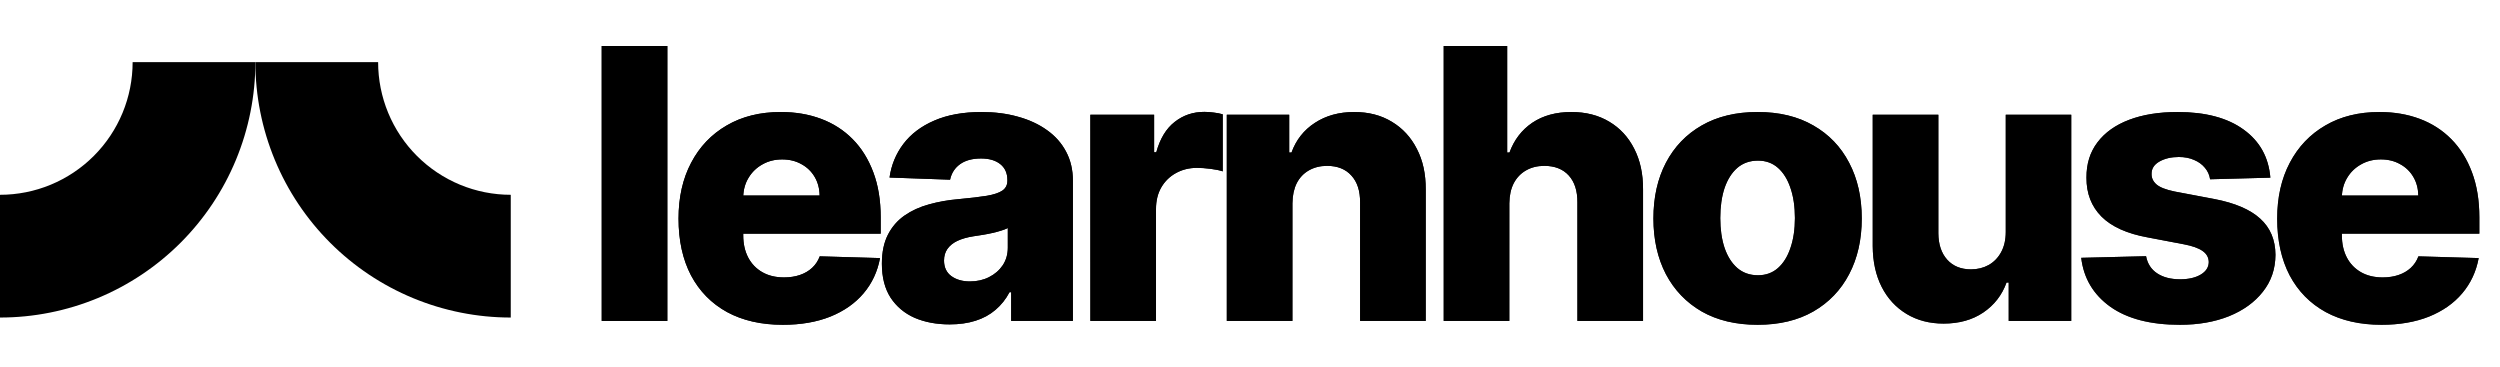
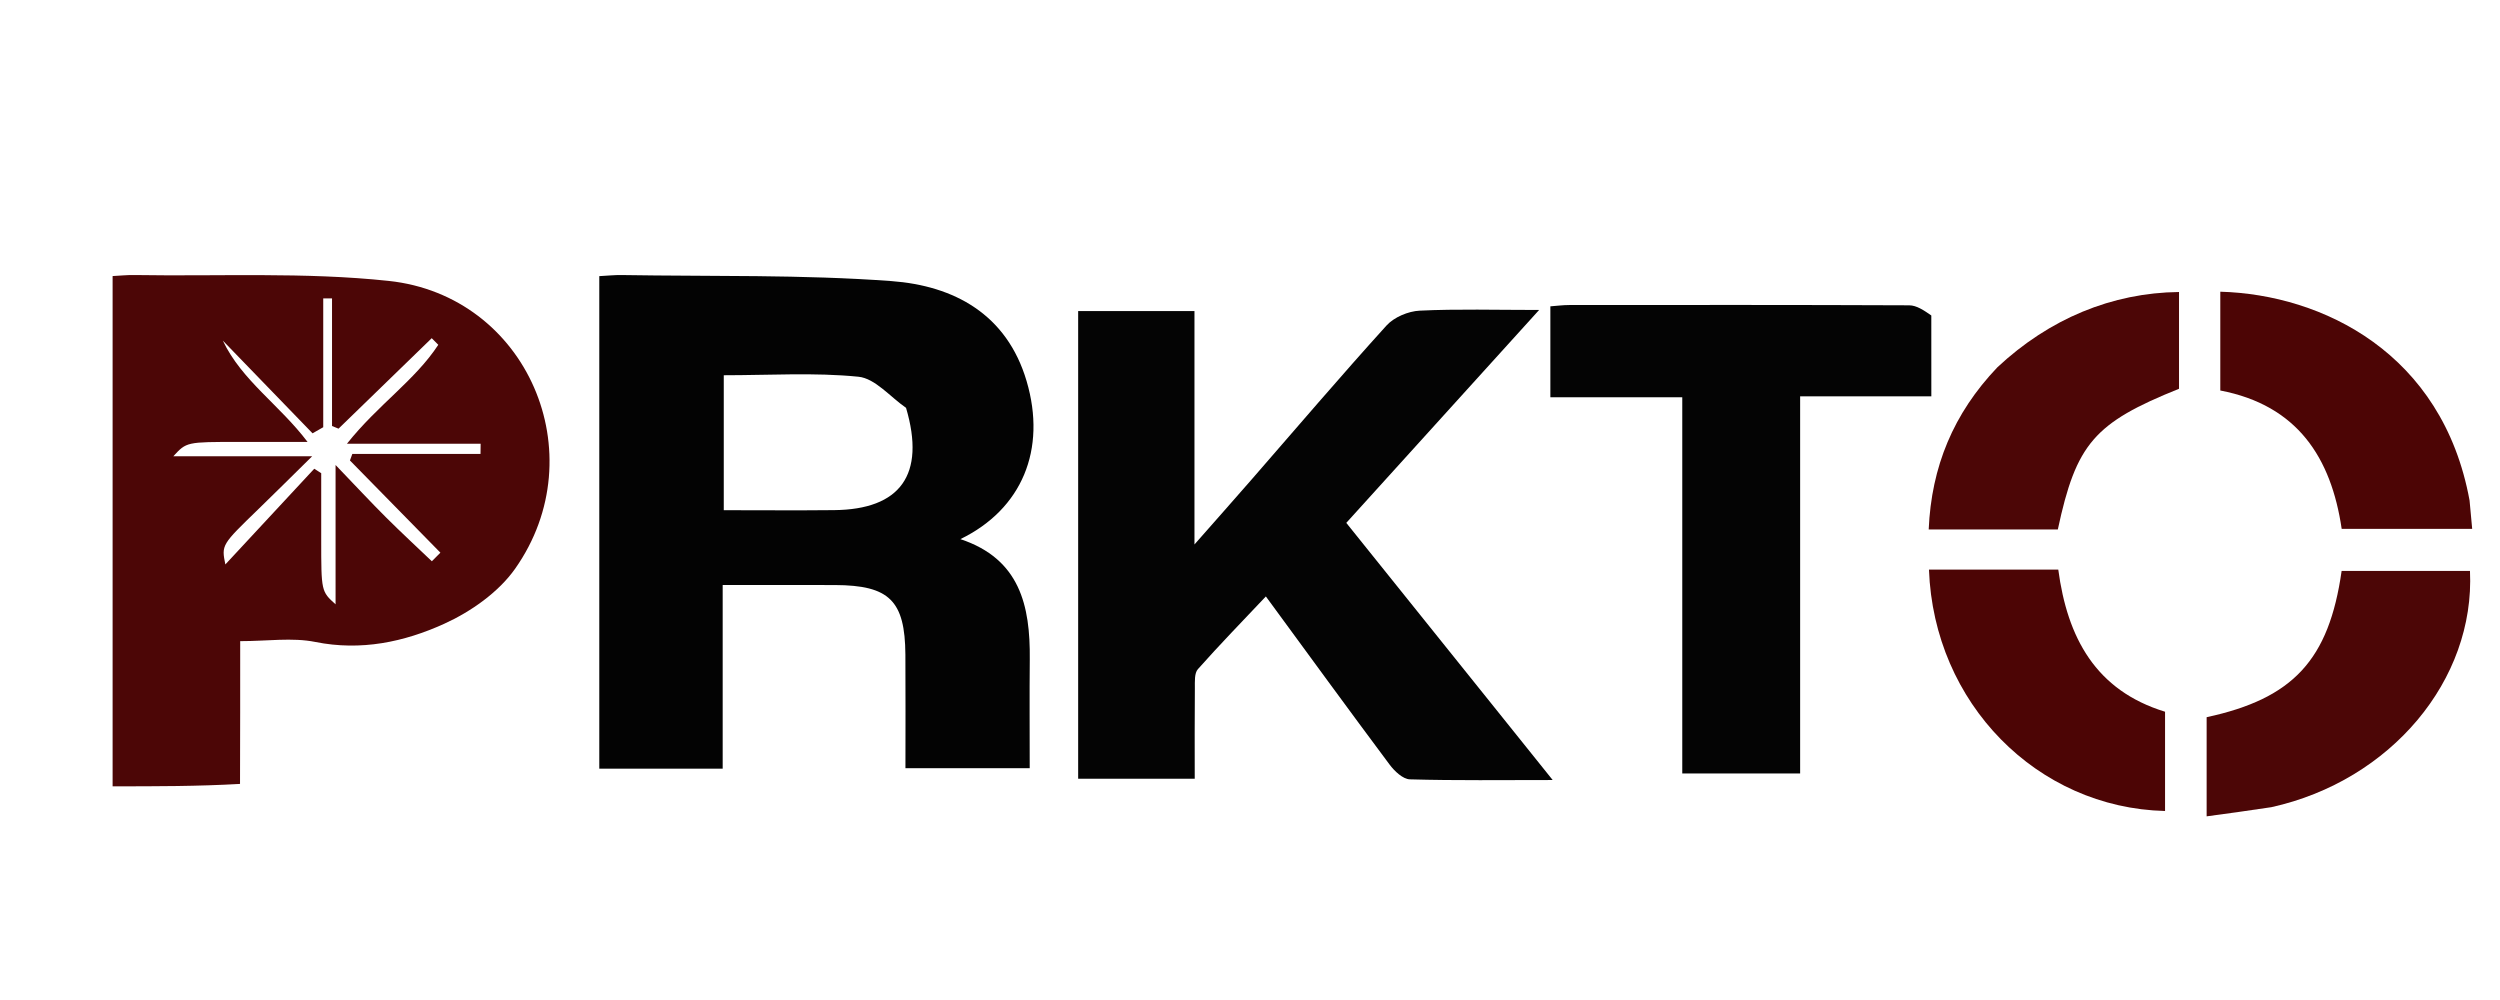
- <svg xmlns="http://www.w3.org/2000/svg" width="1488" height="218" viewBox="0 0 1488 218" fill="none">
-   <path d="M397.206 27.364V191H358.135V27.364H397.206ZM465.944 193.317C453.106 193.317 442.027 190.787 432.705 185.727C423.437 180.613 416.299 173.342 411.292 163.914C406.338 154.432 403.861 143.166 403.861 130.116C403.861 117.438 406.364 106.359 411.372 96.877C416.379 87.342 423.437 79.938 432.545 74.665C441.654 69.338 452.387 66.675 464.745 66.675C473.481 66.675 481.471 68.033 488.715 70.75C495.96 73.466 502.218 77.488 507.492 82.815C512.765 88.141 516.867 94.72 519.797 102.55C522.726 110.327 524.191 119.249 524.191 129.317V139.065H417.524V116.373H487.836C487.783 112.218 486.798 108.516 484.88 105.267C482.962 102.017 480.326 99.487 476.97 97.676C473.667 95.812 469.859 94.88 465.544 94.88C461.176 94.88 457.261 95.865 453.799 97.836C450.336 99.754 447.593 102.39 445.569 105.746C443.545 109.049 442.479 112.804 442.373 117.012V140.103C442.373 145.11 443.358 149.505 445.329 153.287C447.3 157.016 450.097 159.919 453.719 161.996C457.341 164.074 461.656 165.112 466.663 165.112C470.125 165.112 473.268 164.633 476.091 163.674C478.914 162.715 481.338 161.304 483.362 159.439C485.386 157.575 486.904 155.284 487.916 152.568L523.792 153.607C522.3 161.65 519.024 168.654 513.964 174.62C508.957 180.533 502.378 185.141 494.228 188.443C486.079 191.692 476.65 193.317 465.944 193.317ZM565.243 193.077C557.413 193.077 550.462 191.772 544.389 189.162C538.37 186.499 533.603 182.504 530.087 177.177C526.625 171.797 524.893 165.059 524.893 156.962C524.893 150.144 526.092 144.391 528.489 139.704C530.886 135.016 534.189 131.208 538.397 128.278C542.605 125.348 547.452 123.138 552.939 121.646C558.425 120.102 564.284 119.063 570.517 118.53C577.495 117.891 583.114 117.225 587.376 116.533C591.637 115.787 594.727 114.748 596.644 113.417C598.615 112.032 599.6 110.087 599.6 107.584V107.184C599.6 103.083 598.189 99.913 595.366 97.676C592.543 95.439 588.734 94.32 583.94 94.32C578.773 94.32 574.618 95.439 571.475 97.676C568.333 99.913 566.335 103.003 565.483 106.945L529.448 105.666C530.513 98.209 533.256 91.55 537.678 85.691C542.152 79.778 548.278 75.144 556.055 71.788C563.885 68.379 573.287 66.675 584.26 66.675C592.09 66.675 599.308 67.607 605.913 69.471C612.518 71.282 618.271 73.946 623.171 77.461C628.072 80.924 631.854 85.185 634.517 90.245C637.234 95.306 638.592 101.085 638.592 107.584V191H601.838V173.901H600.879C598.695 178.056 595.898 181.572 592.489 184.448C589.134 187.325 585.165 189.482 580.584 190.92C576.056 192.358 570.943 193.077 565.243 193.077ZM577.308 167.509C581.516 167.509 585.298 166.657 588.654 164.952C592.063 163.248 594.78 160.904 596.804 157.921C598.828 154.885 599.84 151.369 599.84 147.374V135.709C598.722 136.295 597.363 136.827 595.765 137.307C594.221 137.786 592.516 138.239 590.652 138.665C588.787 139.091 586.87 139.464 584.899 139.784C582.928 140.103 581.037 140.396 579.226 140.663C575.55 141.249 572.408 142.154 569.798 143.379C567.241 144.604 565.27 146.202 563.885 148.173C562.553 150.091 561.887 152.381 561.887 155.045C561.887 159.093 563.326 162.183 566.202 164.313C569.132 166.444 572.834 167.509 577.308 167.509ZM648.982 191V68.273H686.935V90.645H688.213C690.451 82.548 694.099 76.529 699.16 72.587C704.22 68.592 710.106 66.595 716.818 66.595C718.629 66.595 720.493 66.728 722.411 66.994C724.328 67.207 726.113 67.554 727.764 68.033V101.991C725.9 101.352 723.45 100.846 720.413 100.473C717.43 100.1 714.767 99.913 712.423 99.913C707.789 99.913 703.608 100.952 699.879 103.029C696.203 105.054 693.3 107.903 691.17 111.579C689.092 115.201 688.054 119.462 688.054 124.363V191H648.982ZM769.256 121.007V191H730.184V68.273H767.338V90.805H768.696C771.413 83.294 776.047 77.408 782.599 73.147C789.151 68.832 796.955 66.675 806.01 66.675C814.639 66.675 822.123 68.619 828.462 72.507C834.854 76.343 839.808 81.723 843.324 88.647C846.892 95.519 848.65 103.562 848.597 112.777V191H809.526V120.448C809.579 113.63 807.848 108.303 804.332 104.468C800.87 100.632 796.049 98.715 789.87 98.715C785.769 98.715 782.146 99.62 779.004 101.431C775.914 103.189 773.517 105.719 771.813 109.022C770.161 112.325 769.309 116.32 769.256 121.007ZM898.358 121.007V191H859.287V27.364H897.08V90.805H898.438C901.208 83.241 905.736 77.328 912.021 73.067C918.36 68.805 926.11 66.675 935.272 66.675C943.902 66.675 951.412 68.592 957.804 72.428C964.196 76.21 969.15 81.563 972.666 88.488C976.235 95.412 977.993 103.509 977.939 112.777V191H938.868V120.448C938.921 113.63 937.217 108.303 933.754 104.468C930.292 100.632 925.418 98.715 919.132 98.715C915.031 98.715 911.409 99.62 908.266 101.431C905.176 103.189 902.753 105.719 900.995 109.022C899.29 112.325 898.412 116.32 898.358 121.007ZM1046.12 193.317C1033.23 193.317 1022.15 190.68 1012.88 185.407C1003.66 180.08 996.553 172.676 991.546 163.195C986.592 153.66 984.115 142.607 984.115 130.036C984.115 117.412 986.592 106.359 991.546 96.877C996.553 87.342 1003.66 79.938 1012.88 74.665C1022.15 69.338 1033.23 66.675 1046.12 66.675C1059.01 66.675 1070.06 69.338 1079.28 74.665C1088.54 79.938 1095.66 87.342 1100.61 96.877C1105.62 106.359 1108.12 117.412 1108.12 130.036C1108.12 142.607 1105.62 153.66 1100.61 163.195C1095.66 172.676 1088.54 180.08 1079.28 185.407C1070.06 190.68 1059.01 193.317 1046.12 193.317ZM1046.36 163.834C1051.04 163.834 1055.01 162.396 1058.26 159.519C1061.51 156.643 1063.99 152.648 1065.69 147.534C1067.45 142.42 1068.33 136.508 1068.33 129.796C1068.33 122.978 1067.45 117.012 1065.69 111.898C1063.99 106.785 1061.51 102.79 1058.26 99.913C1055.01 97.037 1051.04 95.599 1046.36 95.599C1041.51 95.599 1037.41 97.037 1034.05 99.913C1030.75 102.79 1028.22 106.785 1026.46 111.898C1024.76 117.012 1023.91 122.978 1023.91 129.796C1023.91 136.508 1024.76 142.42 1026.46 147.534C1028.22 152.648 1030.75 156.643 1034.05 159.519C1037.41 162.396 1041.51 163.834 1046.36 163.834ZM1193.82 138.026V68.273H1232.81V191H1195.57V168.148H1194.3C1191.58 175.659 1186.95 181.625 1180.39 186.046C1173.9 190.414 1166.04 192.598 1156.82 192.598C1148.46 192.598 1141.11 190.68 1134.77 186.845C1128.43 183.01 1123.5 177.657 1119.99 170.785C1116.47 163.86 1114.69 155.764 1114.64 146.495V68.273H1153.71V138.825C1153.76 145.483 1155.52 150.73 1158.98 154.565C1162.44 158.401 1167.16 160.318 1173.12 160.318C1177.01 160.318 1180.5 159.466 1183.59 157.761C1186.73 156.004 1189.21 153.473 1191.02 150.171C1192.88 146.815 1193.82 142.767 1193.82 138.026ZM1351.32 105.746L1315.45 106.705C1315.08 104.148 1314.06 101.884 1312.41 99.913C1310.76 97.889 1308.6 96.318 1305.94 95.199C1303.33 94.027 1300.29 93.441 1296.83 93.441C1292.3 93.441 1288.44 94.347 1285.25 96.158C1282.1 97.969 1280.56 100.419 1280.61 103.509C1280.56 105.906 1281.52 107.983 1283.49 109.741C1285.51 111.499 1289.11 112.911 1294.28 113.976L1317.93 118.45C1330.18 120.794 1339.29 124.683 1345.25 130.116C1351.27 135.549 1354.31 142.74 1354.36 151.689C1354.31 160.105 1351.8 167.429 1346.85 173.662C1341.95 179.894 1335.24 184.741 1326.71 188.203C1318.19 191.613 1308.44 193.317 1297.47 193.317C1279.95 193.317 1266.12 189.722 1256 182.531C1245.94 175.286 1240.18 165.592 1238.74 153.447L1277.34 152.488C1278.19 156.962 1280.4 160.371 1283.97 162.715C1287.54 165.059 1292.09 166.231 1297.63 166.231C1302.64 166.231 1306.71 165.299 1309.86 163.434C1313 161.57 1314.6 159.093 1314.65 156.004C1314.6 153.234 1313.37 151.023 1310.97 149.372C1308.58 147.667 1304.82 146.336 1299.71 145.377L1278.3 141.302C1265.99 139.065 1256.83 134.936 1250.81 128.917C1244.79 122.845 1241.81 115.121 1241.86 105.746C1241.81 97.543 1243.99 90.538 1248.41 84.732C1252.83 78.873 1259.12 74.398 1267.27 71.309C1275.42 68.219 1285.03 66.675 1296.11 66.675C1312.73 66.675 1325.84 70.164 1335.42 77.142C1345.01 84.066 1350.31 93.601 1351.32 105.746ZM1417.47 193.317C1404.63 193.317 1393.55 190.787 1384.23 185.727C1374.96 180.613 1367.82 173.342 1362.81 163.914C1357.86 154.432 1355.38 143.166 1355.38 130.116C1355.38 117.438 1357.89 106.359 1362.89 96.877C1367.9 87.342 1374.96 79.938 1384.07 74.665C1393.18 69.338 1403.91 66.675 1416.27 66.675C1425 66.675 1432.99 68.033 1440.24 70.75C1447.48 73.466 1453.74 77.488 1459.01 82.815C1464.29 88.141 1468.39 94.72 1471.32 102.55C1474.25 110.327 1475.71 119.249 1475.71 129.317V139.065H1369.05V116.373H1439.36C1439.3 112.218 1438.32 108.516 1436.4 105.267C1434.48 102.017 1431.85 99.487 1428.49 97.676C1425.19 95.812 1421.38 94.88 1417.07 94.88C1412.7 94.88 1408.78 95.865 1405.32 97.836C1401.86 99.754 1399.11 102.39 1397.09 105.746C1395.07 109.049 1394 112.804 1393.89 117.012V140.103C1393.89 145.11 1394.88 149.505 1396.85 153.287C1398.82 157.016 1401.62 159.919 1405.24 161.996C1408.86 164.074 1413.18 165.112 1418.18 165.112C1421.65 165.112 1424.79 164.633 1427.61 163.674C1430.44 162.715 1432.86 161.304 1434.88 159.439C1436.91 157.575 1438.43 155.284 1439.44 152.568L1475.31 153.607C1473.82 161.65 1470.55 168.654 1465.49 174.62C1460.48 180.533 1453.9 185.141 1445.75 188.443C1437.6 191.692 1428.17 193.317 1417.47 193.317Z" fill="url(#paint0_linear_4258_142)" />
-   <path d="M397.206 27.364V191H358.135V27.364H397.206ZM465.944 193.317C453.106 193.317 442.027 190.787 432.705 185.727C423.437 180.613 416.299 173.342 411.292 163.914C406.338 154.432 403.861 143.166 403.861 130.116C403.861 117.438 406.364 106.359 411.372 96.877C416.379 87.342 423.437 79.938 432.545 74.665C441.654 69.338 452.387 66.675 464.745 66.675C473.481 66.675 481.471 68.033 488.715 70.75C495.96 73.466 502.218 77.488 507.492 82.815C512.765 88.141 516.867 94.72 519.797 102.55C522.726 110.327 524.191 119.249 524.191 129.317V139.065H417.524V116.373H487.836C487.783 112.218 486.798 108.516 484.88 105.267C482.962 102.017 480.326 99.487 476.97 97.676C473.667 95.812 469.859 94.88 465.544 94.88C461.176 94.88 457.261 95.865 453.799 97.836C450.336 99.754 447.593 102.39 445.569 105.746C443.545 109.049 442.479 112.804 442.373 117.012V140.103C442.373 145.11 443.358 149.505 445.329 153.287C447.3 157.016 450.097 159.919 453.719 161.996C457.341 164.074 461.656 165.112 466.663 165.112C470.125 165.112 473.268 164.633 476.091 163.674C478.914 162.715 481.338 161.304 483.362 159.439C485.386 157.575 486.904 155.284 487.916 152.568L523.792 153.607C522.3 161.65 519.024 168.654 513.964 174.62C508.957 180.533 502.378 185.141 494.228 188.443C486.079 191.692 476.65 193.317 465.944 193.317ZM565.243 193.077C557.413 193.077 550.462 191.772 544.389 189.162C538.37 186.499 533.603 182.504 530.087 177.177C526.625 171.797 524.893 165.059 524.893 156.962C524.893 150.144 526.092 144.391 528.489 139.704C530.886 135.016 534.189 131.208 538.397 128.278C542.605 125.348 547.452 123.138 552.939 121.646C558.425 120.102 564.284 119.063 570.517 118.53C577.495 117.891 583.114 117.225 587.376 116.533C591.637 115.787 594.727 114.748 596.644 113.417C598.615 112.032 599.6 110.087 599.6 107.584V107.184C599.6 103.083 598.189 99.913 595.366 97.676C592.543 95.439 588.734 94.32 583.94 94.32C578.773 94.32 574.618 95.439 571.475 97.676C568.333 99.913 566.335 103.003 565.483 106.945L529.448 105.666C530.513 98.209 533.256 91.55 537.678 85.691C542.152 79.778 548.278 75.144 556.055 71.788C563.885 68.379 573.287 66.675 584.26 66.675C592.09 66.675 599.308 67.607 605.913 69.471C612.518 71.282 618.271 73.946 623.171 77.461C628.072 80.924 631.854 85.185 634.517 90.245C637.234 95.306 638.592 101.085 638.592 107.584V191H601.838V173.901H600.879C598.695 178.056 595.898 181.572 592.489 184.448C589.134 187.325 585.165 189.482 580.584 190.92C576.056 192.358 570.943 193.077 565.243 193.077ZM577.308 167.509C581.516 167.509 585.298 166.657 588.654 164.952C592.063 163.248 594.78 160.904 596.804 157.921C598.828 154.885 599.84 151.369 599.84 147.374V135.709C598.722 136.295 597.363 136.827 595.765 137.307C594.221 137.786 592.516 138.239 590.652 138.665C588.787 139.091 586.87 139.464 584.899 139.784C582.928 140.103 581.037 140.396 579.226 140.663C575.55 141.249 572.408 142.154 569.798 143.379C567.241 144.604 565.27 146.202 563.885 148.173C562.553 150.091 561.887 152.381 561.887 155.045C561.887 159.093 563.326 162.183 566.202 164.313C569.132 166.444 572.834 167.509 577.308 167.509ZM648.982 191V68.273H686.935V90.645H688.213C690.451 82.548 694.099 76.529 699.16 72.587C704.22 68.592 710.106 66.595 716.818 66.595C718.629 66.595 720.493 66.728 722.411 66.994C724.328 67.207 726.113 67.554 727.764 68.033V101.991C725.9 101.352 723.45 100.846 720.413 100.473C717.43 100.1 714.767 99.913 712.423 99.913C707.789 99.913 703.608 100.952 699.879 103.029C696.203 105.054 693.3 107.903 691.17 111.579C689.092 115.201 688.054 119.462 688.054 124.363V191H648.982ZM769.256 121.007V191H730.184V68.273H767.338V90.805H768.696C771.413 83.294 776.047 77.408 782.599 73.147C789.151 68.832 796.955 66.675 806.01 66.675C814.639 66.675 822.123 68.619 828.462 72.507C834.854 76.343 839.808 81.723 843.324 88.647C846.892 95.519 848.65 103.562 848.597 112.777V191H809.526V120.448C809.579 113.63 807.848 108.303 804.332 104.468C800.87 100.632 796.049 98.715 789.87 98.715C785.769 98.715 782.146 99.62 779.004 101.431C775.914 103.189 773.517 105.719 771.813 109.022C770.161 112.325 769.309 116.32 769.256 121.007ZM898.358 121.007V191H859.287V27.364H897.08V90.805H898.438C901.208 83.241 905.736 77.328 912.021 73.067C918.36 68.805 926.11 66.675 935.272 66.675C943.902 66.675 951.412 68.592 957.804 72.428C964.196 76.21 969.15 81.563 972.666 88.488C976.235 95.412 977.993 103.509 977.939 112.777V191H938.868V120.448C938.921 113.63 937.217 108.303 933.754 104.468C930.292 100.632 925.418 98.715 919.132 98.715C915.031 98.715 911.409 99.62 908.266 101.431C905.176 103.189 902.753 105.719 900.995 109.022C899.29 112.325 898.412 116.32 898.358 121.007ZM1046.12 193.317C1033.23 193.317 1022.15 190.68 1012.88 185.407C1003.66 180.08 996.553 172.676 991.546 163.195C986.592 153.66 984.115 142.607 984.115 130.036C984.115 117.412 986.592 106.359 991.546 96.877C996.553 87.342 1003.66 79.938 1012.88 74.665C1022.15 69.338 1033.23 66.675 1046.12 66.675C1059.01 66.675 1070.06 69.338 1079.28 74.665C1088.54 79.938 1095.66 87.342 1100.61 96.877C1105.62 106.359 1108.12 117.412 1108.12 130.036C1108.12 142.607 1105.62 153.66 1100.61 163.195C1095.66 172.676 1088.54 180.08 1079.28 185.407C1070.06 190.68 1059.01 193.317 1046.12 193.317ZM1046.36 163.834C1051.04 163.834 1055.01 162.396 1058.26 159.519C1061.51 156.643 1063.99 152.648 1065.69 147.534C1067.45 142.42 1068.33 136.508 1068.33 129.796C1068.33 122.978 1067.45 117.012 1065.69 111.898C1063.99 106.785 1061.51 102.79 1058.26 99.913C1055.01 97.037 1051.04 95.599 1046.36 95.599C1041.51 95.599 1037.41 97.037 1034.05 99.913C1030.75 102.79 1028.22 106.785 1026.46 111.898C1024.76 117.012 1023.91 122.978 1023.91 129.796C1023.91 136.508 1024.76 142.42 1026.46 147.534C1028.22 152.648 1030.75 156.643 1034.05 159.519C1037.41 162.396 1041.51 163.834 1046.36 163.834ZM1193.82 138.026V68.273H1232.81V191H1195.57V168.148H1194.3C1191.58 175.659 1186.95 181.625 1180.39 186.046C1173.9 190.414 1166.04 192.598 1156.82 192.598C1148.46 192.598 1141.11 190.68 1134.77 186.845C1128.43 183.01 1123.5 177.657 1119.99 170.785C1116.47 163.86 1114.69 155.764 1114.64 146.495V68.273H1153.71V138.825C1153.76 145.483 1155.52 150.73 1158.98 154.565C1162.44 158.401 1167.16 160.318 1173.12 160.318C1177.01 160.318 1180.5 159.466 1183.59 157.761C1186.73 156.004 1189.21 153.473 1191.02 150.171C1192.88 146.815 1193.82 142.767 1193.82 138.026ZM1351.32 105.746L1315.45 106.705C1315.08 104.148 1314.06 101.884 1312.41 99.913C1310.76 97.889 1308.6 96.318 1305.94 95.199C1303.33 94.027 1300.29 93.441 1296.83 93.441C1292.3 93.441 1288.44 94.347 1285.25 96.158C1282.1 97.969 1280.56 100.419 1280.61 103.509C1280.56 105.906 1281.52 107.983 1283.49 109.741C1285.51 111.499 1289.11 112.911 1294.28 113.976L1317.93 118.45C1330.18 120.794 1339.29 124.683 1345.25 130.116C1351.27 135.549 1354.31 142.74 1354.36 151.689C1354.31 160.105 1351.8 167.429 1346.85 173.662C1341.95 179.894 1335.24 184.741 1326.71 188.203C1318.19 191.613 1308.44 193.317 1297.47 193.317C1279.95 193.317 1266.12 189.722 1256 182.531C1245.94 175.286 1240.18 165.592 1238.74 153.447L1277.34 152.488C1278.19 156.962 1280.4 160.371 1283.97 162.715C1287.54 165.059 1292.09 166.231 1297.63 166.231C1302.64 166.231 1306.71 165.299 1309.86 163.434C1313 161.57 1314.6 159.093 1314.65 156.004C1314.6 153.234 1313.37 151.023 1310.97 149.372C1308.58 147.667 1304.82 146.336 1299.71 145.377L1278.3 141.302C1265.99 139.065 1256.83 134.936 1250.81 128.917C1244.79 122.845 1241.81 115.121 1241.86 105.746C1241.81 97.543 1243.99 90.538 1248.41 84.732C1252.83 78.873 1259.12 74.398 1267.27 71.309C1275.42 68.219 1285.03 66.675 1296.11 66.675C1312.73 66.675 1325.84 70.164 1335.42 77.142C1345.01 84.066 1350.31 93.601 1351.32 105.746ZM1417.47 193.317C1404.63 193.317 1393.55 190.787 1384.23 185.727C1374.96 180.613 1367.82 173.342 1362.81 163.914C1357.86 154.432 1355.38 143.166 1355.38 130.116C1355.38 117.438 1357.89 106.359 1362.89 96.877C1367.9 87.342 1374.96 79.938 1384.07 74.665C1393.18 69.338 1403.91 66.675 1416.27 66.675C1425 66.675 1432.99 68.033 1440.24 70.75C1447.48 73.466 1453.74 77.488 1459.01 82.815C1464.29 88.141 1468.39 94.72 1471.32 102.55C1474.25 110.327 1475.71 119.249 1475.71 129.317V139.065H1369.05V116.373H1439.36C1439.3 112.218 1438.32 108.516 1436.4 105.267C1434.48 102.017 1431.85 99.487 1428.49 97.676C1425.19 95.812 1421.38 94.88 1417.07 94.88C1412.7 94.88 1408.78 95.865 1405.32 97.836C1401.86 99.754 1399.11 102.39 1397.09 105.746C1395.07 109.049 1394 112.804 1393.89 117.012V140.103C1393.89 145.11 1394.88 149.505 1396.85 153.287C1398.82 157.016 1401.62 159.919 1405.24 161.996C1408.86 164.074 1413.18 165.112 1418.18 165.112C1421.65 165.112 1424.79 164.633 1427.61 163.674C1430.44 162.715 1432.86 161.304 1434.88 159.439C1436.91 157.575 1438.43 155.284 1439.44 152.568L1475.31 153.607C1473.82 161.65 1470.55 168.654 1465.49 174.62C1460.48 180.533 1453.9 185.141 1445.75 188.443C1437.6 191.692 1428.17 193.317 1417.47 193.317Z" fill="black" />
-   <path d="M152 37C152 56.961 148.068 76.726 140.43 95.168C132.791 113.609 121.595 130.366 107.48 144.48C93.366 158.595 76.609 169.791 58.168 177.43C39.726 185.068 19.961 189 0 189L3.19349e-06 115.941C10.367 115.941 20.632 113.9 30.21 109.932C39.787 105.965 48.49 100.15 55.82 92.82C63.15 85.49 68.965 76.787 72.932 67.21C76.9 57.632 78.941 47.367 78.941 37H152Z" fill="black" />
-   <path d="M304 189C284.039 189 264.274 185.068 245.832 177.43C227.391 169.791 210.634 158.595 196.52 144.48C182.405 130.366 171.209 113.609 163.57 95.168C155.932 76.726 152 56.961 152 37L225.059 37C225.059 47.367 227.1 57.632 231.068 67.21C235.035 76.787 240.85 85.49 248.18 92.82C255.51 100.15 264.213 105.965 273.79 109.932C283.368 113.9 293.633 115.941 304 115.941V189Z" fill="black" />
-   <defs>
-     <linearGradient id="paint0_linear_4258_142" x1="887.596" y1="-88.637" x2="1031.77" y2="737.621" gradientUnits="userSpaceOnUse">
-       <stop />
-       <stop offset="1" stop-color="#999999" />
-     </linearGradient>
-   </defs>
+ <svg xmlns="http://www.w3.org/2000/svg" version="1.1" id="Layer_1" x="0px" y="0px" width="500" height="200" viewBox="0 0 500 200" xml:space="preserve">
+   <path fill="none" opacity="0" stroke="none" d=" M354,201   C236,201 118.5,201 1,201   C1,134.333 1,67.667 1,1   C167.667,1 334.333,1 501,1   C501,67.667 501,134.333 501,201   C452.167,201 403.333,201 354,201  M48.039,156.3   C48.039,147.043 48.039,137.786 48.039,128.23   C53.492,128.23 58.45,127.464 63.067,128.393   C72.212,130.233 80.825,128.394 88.802,124.776   C94.163,122.343 99.709,118.459 103.039,113.724   C119.133,90.845 105.426,59.139 77.747,56.183   C60.938,54.387 43.84,55.292 26.872,55.007   C25.433,54.983 23.991,55.138 22.522,55.212   C22.522,89.626 22.522,123.671 22.522,157.266   C31.21,157.266 39.59,157.266 48.039,156.3  M119.858,103.5   C119.858,120.253 119.858,137.005 119.858,153.738   C128.355,153.738 136.265,153.738 144.536,153.738   C144.536,147.506 144.536,141.534 144.536,135.562   C144.536,129.471 144.536,123.381 144.536,117.004   C152.388,117.004 159.698,116.98 167.008,117.009   C177.88,117.054 181.004,120.13 181.078,130.928   C181.13,138.53 181.088,146.132 181.088,153.646   C189.714,153.646 197.768,153.646 205.942,153.646   C205.942,146.134 205.887,138.978 205.955,131.823   C206.057,121.19 204.02,111.791 192.075,107.824   C204.417,101.833 209.348,89.888 205.325,76.235   C201.369,62.809 190.767,57.142 178.275,56.218   C160.374,54.895 142.345,55.312 124.369,55.009   C122.928,54.985 121.484,55.144 119.858,55.226   C119.858,71.213 119.858,86.857 119.858,103.5  M298.045,140.443   C288.473,128.517 278.901,116.59 269.258,104.574   C282.016,90.489 294.576,76.621 307.825,61.994   C299.13,61.994 291.518,61.766 283.936,62.132   C281.649,62.243 278.814,63.435 277.302,65.103   C268.132,75.22 259.278,85.624 250.304,95.921   C246.78,99.965 243.22,103.978 238.894,108.894   C238.894,92.547 238.894,77.48 238.894,62.218   C230.961,62.218 223.39,62.218 215.632,62.218   C215.632,93.512 215.632,124.582 215.632,155.753   C223.463,155.753 231.038,155.753 238.946,155.753   C238.946,149.543 238.914,143.58 238.971,137.617   C238.983,136.333 238.857,134.645 239.575,133.836   C243.927,128.933 248.505,124.23 253.171,119.287   C261.735,130.964 269.764,141.996 277.927,152.928   C278.901,154.233 280.583,155.83 281.978,155.869   C291.207,156.131 300.446,156.005 310.536,156.005   C306.131,150.51 302.316,145.75 298.045,140.443  M386.257,62.605   C384.786,62.068 383.316,61.07 381.842,61.063   C359.178,60.964 336.514,60.989 313.849,61.006   C312.576,61.007 311.303,61.178 310.073,61.267   C310.073,67.386 310.073,73.174 310.073,79.459   C318.832,79.459 327.408,79.459 336.454,79.459   C336.454,104.874 336.454,129.793 336.454,154.694   C344.516,154.694 352.089,154.694 360.027,154.694   C360.027,129.445 360.027,104.504 360.027,79.271   C368.868,79.271 377.339,79.271 386.267,79.271   C386.267,73.85 386.267,68.719 386.257,62.605  M454.673,161.308   C478.174,156.145 495.024,135.997 493.996,114.192   C485.426,114.192 476.854,114.192 468.324,114.192   C465.791,131.993 458.623,139.702 441.327,143.439   C441.327,149.855 441.327,156.272 441.327,163.269   C445.726,162.672 449.799,162.119 454.673,161.308  M493.871,99.685   C488.523,70.609 464.498,58.912 444.06,58.341   C444.06,64.885 444.06,71.422 444.06,78.099   C459.496,81.061 466.231,91.528 468.336,105.767   C477.189,105.767 485.76,105.767 494.436,105.767   C494.257,103.81 494.106,102.16 493.871,99.685  M399.22,73.717   C390.676,82.703 386.276,93.359 385.74,105.895   C394.724,105.895 403.163,105.895 411.565,105.895   C415.238,88.732 418.842,84.572 435.803,77.755   C435.803,71.288 435.803,64.843 435.803,58.4   C422.401,58.559 409.889,63.729 399.22,73.717  M393.534,113.924   C390.956,113.924 388.377,113.924 385.794,113.924   C386.76,140.639 407.392,161.568 433.01,162.199   C433.01,155.616 433.01,149.035 433.01,142.345   C419.111,138.087 413.471,127.517 411.656,113.924   C405.789,113.924 400.156,113.924 393.534,113.924  z" />
+   <path fill="#4C0606" opacity="1" stroke="none" d=" M48.005,156.783   C39.59,157.266 31.21,157.266 22.522,157.266   C22.522,123.671 22.522,89.626 22.522,55.212   C23.991,55.138 25.433,54.983 26.872,55.007   C43.84,55.292 60.938,54.387 77.747,56.183   C105.426,59.139 119.133,90.845 103.039,113.724   C99.709,118.459 94.163,122.343 88.802,124.776   C80.825,128.394 72.212,130.233 63.067,128.393   C58.45,127.464 53.492,128.23 48.039,128.23   C48.039,137.786 48.039,147.043 48.005,156.783  M67.114,110.464   C67.114,105.104 67.114,99.744 67.114,92.996   C71.168,97.219 74.112,100.39 77.172,103.443   C80.176,106.442 83.299,109.322 86.37,112.254   C86.94,111.681 87.51,111.107 88.079,110.534   C82.048,104.387 76.017,98.239 69.986,92.092   C70.146,91.657 70.306,91.222 70.466,90.788   C79.012,90.788 87.558,90.788 96.103,90.788   C96.112,90.107 96.12,89.427 96.128,88.746   C87.512,88.746 78.896,88.746 69.389,88.746   C75.609,80.924 82.97,76.101 87.659,68.962   C87.222,68.52 86.784,68.079 86.346,67.638   C80.133,73.669 73.92,79.701 67.707,85.732   C67.273,85.555 66.839,85.378 66.405,85.2   C66.405,76.696 66.405,68.191 66.405,59.686   C65.819,59.682 65.233,59.678 64.647,59.674   C64.647,68.263 64.647,76.853 64.647,85.443   C63.935,85.85 63.222,86.257 62.51,86.664   C56.527,80.482 50.544,74.3 44.562,68.118   C48.363,76.116 55.916,80.979 61.511,88.384   C56.331,88.384 52.012,88.384 47.694,88.384   C37.302,88.384 37.302,88.384 34.665,91.251   C43.989,91.251 52.532,91.251 62.434,91.251   C58.07,95.546 54.902,98.704 51.689,101.816   C44.289,108.982 44.28,108.973 45.07,112.89   C51.273,106.212 57.061,99.98 62.85,93.748   C63.314,94.044 63.779,94.34 64.243,94.635   C64.243,99.055 64.242,103.475 64.243,107.895   C64.247,118.283 64.248,118.283 67.115,120.866   C67.115,117.214 67.115,114.331 67.114,110.464  z" />
+   <path fill="#030303" opacity="1" stroke="none" d=" M119.858,103   C119.858,86.857 119.858,71.213 119.858,55.226   C121.484,55.144 122.928,54.985 124.369,55.009   C142.345,55.312 160.374,54.895 178.275,56.218   C190.767,57.142 201.369,62.809 205.325,76.235   C209.348,89.888 204.417,101.833 192.075,107.824   C204.02,111.791 206.057,121.19 205.955,131.823   C205.887,138.978 205.942,146.134 205.942,153.646   C197.768,153.646 189.714,153.646 181.088,153.646   C181.088,146.132 181.13,138.53 181.078,130.928   C181.004,120.13 177.88,117.054 167.008,117.009   C159.698,116.98 152.388,117.004 144.536,117.004   C144.536,123.381 144.536,129.471 144.536,135.562   C144.536,141.534 144.536,147.506 144.536,153.738   C136.265,153.738 128.355,153.738 119.858,153.738   C119.858,137.005 119.858,120.253 119.858,103  M181.209,81.567   C178.047,79.394 175.039,75.682 171.693,75.347   C162.871,74.465 153.902,75.049 144.753,75.049   C144.753,83.895 144.753,92.797 144.753,102.04   C152.265,102.04 159.557,102.104 166.847,102.026   C180.045,101.885 185.169,94.983 181.209,81.567  z" />
+   <path fill="#040404" opacity="1" stroke="none" d=" M298.273,140.717   C302.316,145.75 306.131,150.51 310.536,156.005   C300.446,156.005 291.207,156.131 281.978,155.869   C280.583,155.83 278.901,154.233 277.927,152.928   C269.764,141.996 261.735,130.964 253.171,119.287   C248.505,124.23 243.927,128.933 239.575,133.836   C238.857,134.645 238.983,136.333 238.971,137.617   C238.914,143.58 238.946,149.543 238.946,155.753   C231.038,155.753 223.463,155.753 215.632,155.753   C215.632,124.582 215.632,93.512 215.632,62.218   C223.39,62.218 230.961,62.218 238.894,62.218   C238.894,77.48 238.894,92.547 238.894,108.894   C243.22,103.978 246.78,99.965 250.304,95.921   C259.278,85.624 268.132,75.22 277.302,65.103   C278.814,63.435 281.649,62.243 283.936,62.132   C291.518,61.766 299.13,61.994 307.825,61.994   C294.576,76.621 282.016,90.489 269.258,104.574   C278.901,116.59 288.473,128.517 298.273,140.717  z" />
+   <path fill="#040404" opacity="1" stroke="none" d=" M386.262,63.096   C386.267,68.719 386.267,73.85 386.267,79.271   C377.339,79.271 368.868,79.271 360.027,79.271   C360.027,104.504 360.027,129.445 360.027,154.694   C352.089,154.694 344.516,154.694 336.454,154.694   C336.454,129.793 336.454,104.874 336.454,79.459   C327.408,79.459 318.832,79.459 310.073,79.459   C310.073,73.174 310.073,67.386 310.073,61.267   C311.303,61.178 312.576,61.007 313.849,61.006   C336.514,60.989 359.178,60.964 381.842,61.063   C383.316,61.07 384.786,62.068 386.262,63.096  z" />
+   <path fill="#4C0606" opacity="1" stroke="none" d=" M454.272,161.437   C449.799,162.119 445.726,162.672 441.327,163.269   C441.327,156.272 441.327,149.855 441.327,143.439   C458.623,139.702 465.791,131.993 468.324,114.192   C476.854,114.192 485.426,114.192 493.996,114.192   C495.024,135.997 478.174,156.145 454.272,161.437  z" />
+   <path fill="#4C0505" opacity="1" stroke="none" d=" M493.913,100.097   C494.106,102.16 494.257,103.81 494.436,105.767   C485.76,105.767 477.189,105.767 468.336,105.767   C466.231,91.528 459.496,81.061 444.06,78.099   C444.06,71.422 444.06,64.885 444.06,58.341   C464.498,58.912 488.523,70.609 493.913,100.097  z" />
+   <path fill="#4C0606" opacity="1" stroke="none" d=" M399.469,73.467   C409.889,63.729 422.401,58.559 435.803,58.4   C435.803,64.843 435.803,71.288 435.803,77.755   C418.842,84.572 415.238,88.732 411.565,105.895   C403.163,105.895 394.724,105.895 385.74,105.895   C386.276,93.359 390.676,82.703 399.469,73.467  z" />
+   <path fill="#4C0505" opacity="1" stroke="none" d=" M394.029,113.924   C400.156,113.924 405.789,113.924 411.656,113.924   C413.471,127.517 419.111,138.087 433.01,142.345   C433.01,149.035 433.01,155.616 433.01,162.199   C407.392,161.568 386.76,140.639 385.794,113.924   C388.377,113.924 390.956,113.924 394.029,113.924  z" />
+   <path fill="none" opacity="0" stroke="none" d=" M67.114,110.956   C67.115,114.331 67.115,117.214 67.115,120.866   C64.248,118.283 64.247,118.283 64.243,107.895   C64.242,103.475 64.243,99.055 64.243,94.635   C63.779,94.34 63.314,94.044 62.85,93.748   C57.061,99.98 51.273,106.212 45.07,112.89   C44.28,108.973 44.289,108.982 51.689,101.816   C54.902,98.704 58.07,95.546 62.434,91.251   C52.532,91.251 43.989,91.251 34.665,91.251   C37.302,88.384 37.302,88.384 47.694,88.384   C52.012,88.384 56.331,88.384 61.511,88.384   C55.916,80.979 48.363,76.116 44.562,68.118   C50.544,74.3 56.527,80.482 62.51,86.664   C63.222,86.257 63.935,85.85 64.647,85.443   C64.647,76.853 64.647,68.263 64.647,59.674   C65.233,59.678 65.819,59.682 66.405,59.686   C66.405,68.191 66.405,76.696 66.405,85.2   C66.839,85.378 67.273,85.555 67.707,85.732   C73.92,79.701 80.133,73.669 86.346,67.638   C86.784,68.079 87.222,68.52 87.659,68.962   C82.97,76.101 75.609,80.924 69.389,88.746   C78.896,88.746 87.512,88.746 96.128,88.746   C96.12,89.427 96.112,90.107 96.103,90.788   C87.558,90.788 79.012,90.788 70.466,90.788   C70.306,91.222 70.146,91.657 69.986,92.092   C76.017,98.239 82.048,104.387 88.079,110.534   C87.51,111.107 86.94,111.681 86.37,112.254   C83.299,109.322 80.176,106.442 77.172,103.443   C74.112,100.39 71.168,97.219 67.114,92.996   C67.114,99.744 67.114,105.104 67.114,110.956  z" />
+   <path fill="none" opacity="0" stroke="none" d=" M181.428,81.887   C185.169,94.983 180.045,101.885 166.847,102.026   C159.557,102.104 152.265,102.04 144.753,102.04   C144.753,92.797 144.753,83.895 144.753,75.049   C153.902,75.049 162.871,74.465 171.693,75.347   C175.039,75.682 178.047,79.394 181.428,81.887  z" />
</svg>
